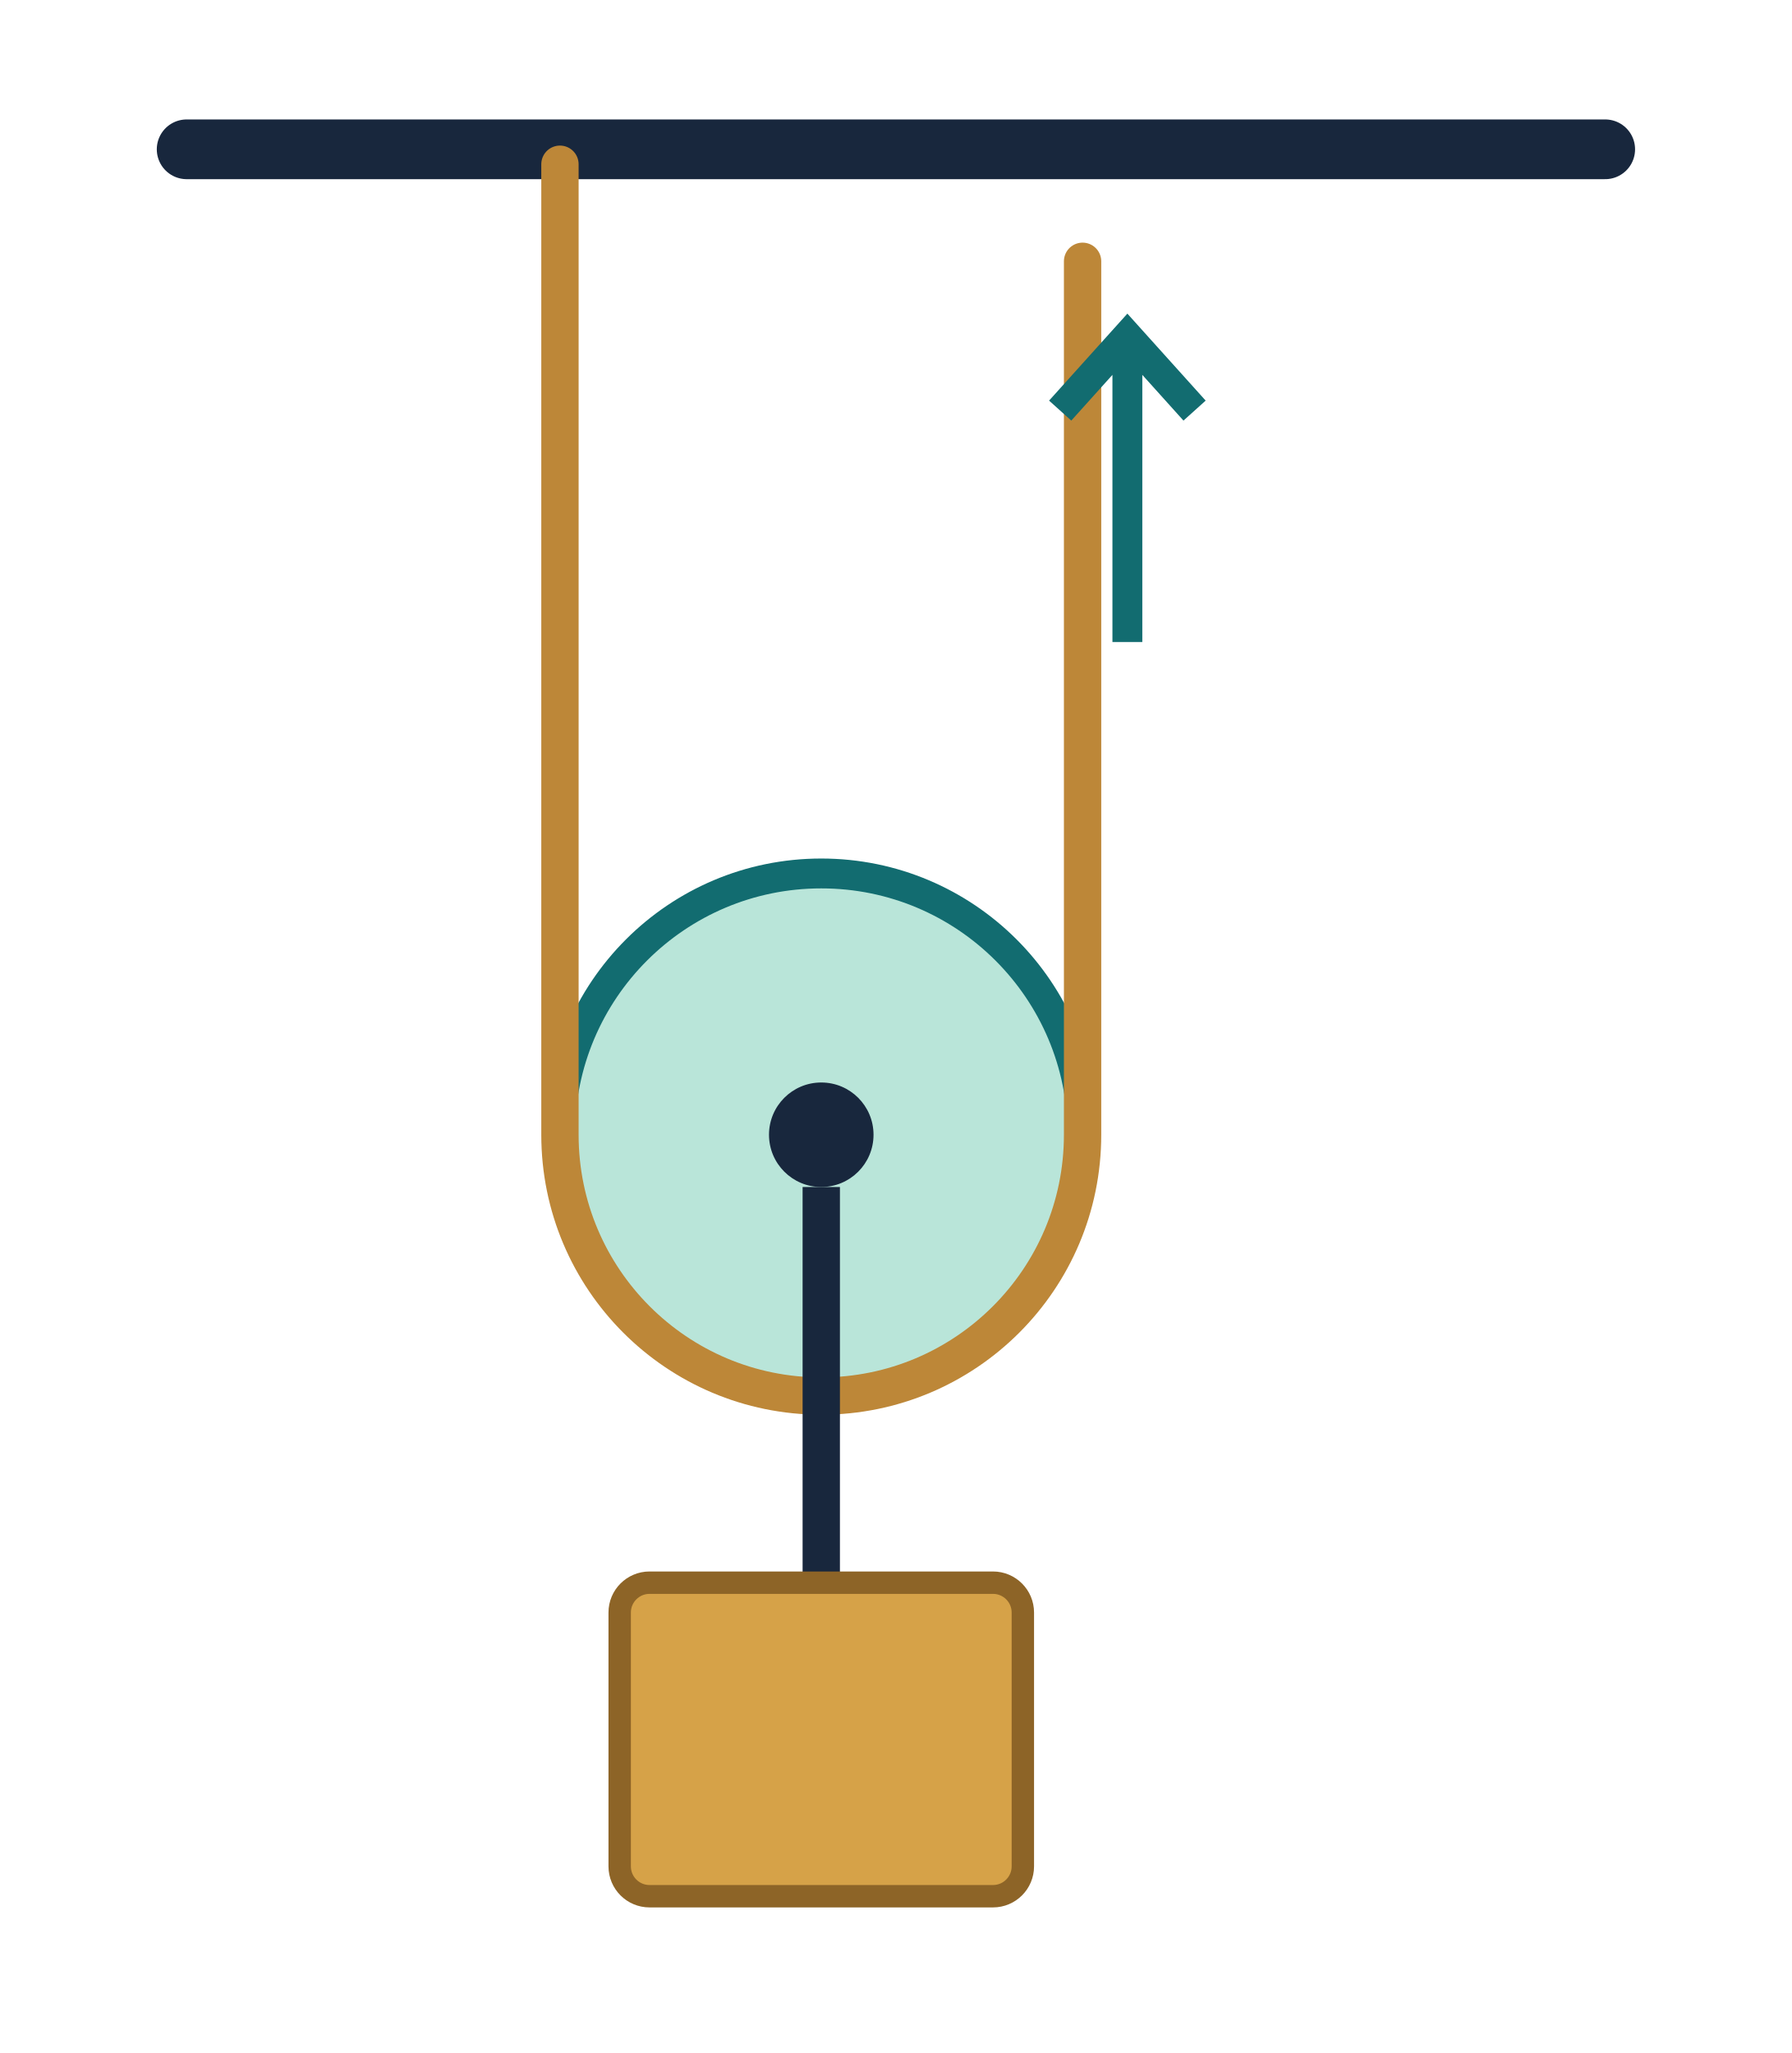
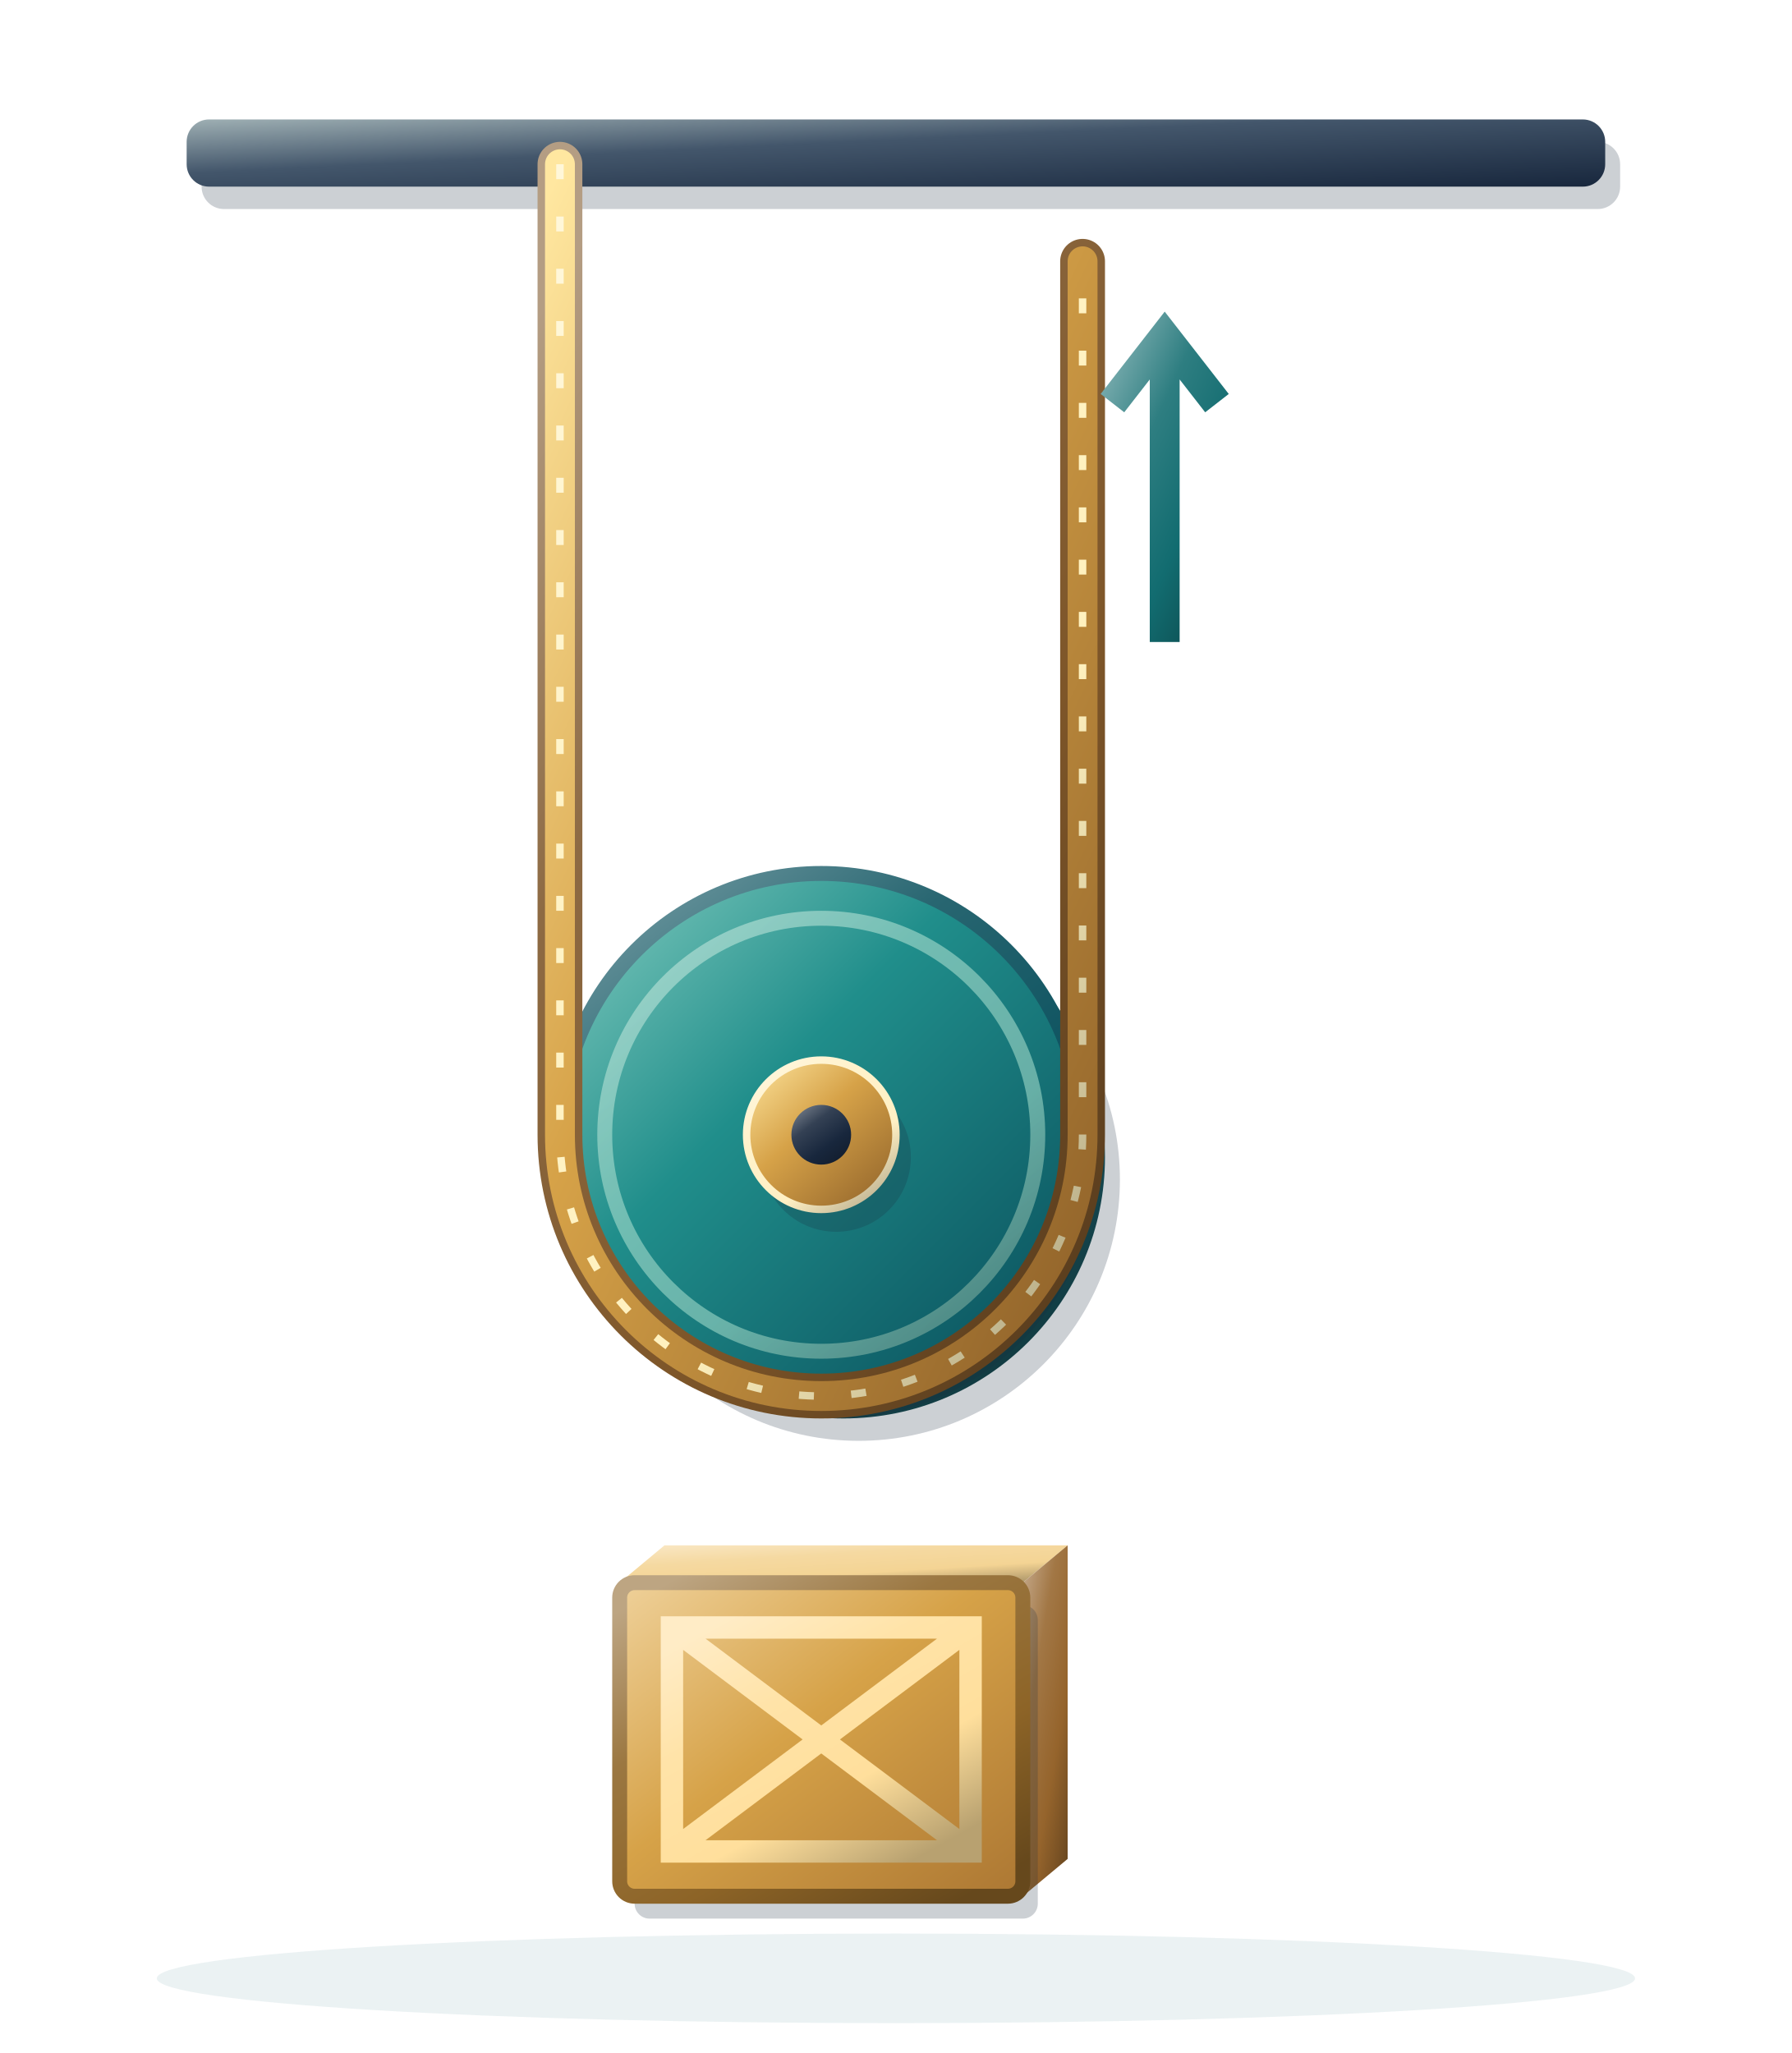
<svg xmlns="http://www.w3.org/2000/svg" viewBox="0 0 240 275">
-   <style>.rope{fill:none;stroke:#bd8738;stroke-width:5;stroke-linecap:round}.frame{stroke:#18273D;stroke-width:8;stroke-linecap:round}.wheel{fill:#b9e5d9;stroke:#126C70;stroke-width:4}.axis{fill:#18273D}.load{fill:#D6A248;stroke:#8d6427;stroke-width:3}</style>
-   <path class="frame" d="M25 20h190" />
-   <circle class="wheel" cx="110" cy="152" r="35" />
-   <path class="rope" d="M75 22v130a35 35 0 0 0 70 0V35" />
-   <circle class="axis" cx="110" cy="152" r="7" />
-   <path d="M110 159v53" stroke="#18273D" stroke-width="5" />
-   <rect class="load" x="83" y="212" width="54" height="42" rx="4" />
-   <path d="M151 86V45m-9 10 9-10 9 10" stroke="#126C70" stroke-width="4" fill="none" />
+   <defs>
+     <linearGradient id="asset-units-moving-system-svg-m0" x1="12%" y1="0%" x2="86%" y2="100%">
+       <stop offset="0%" stop-color="#78979c" />
+       <stop offset="32%" stop-color="#326169" />
+       <stop offset="68%" stop-color="#164b54" />
+       <stop offset="100%" stop-color="#10363c" />
+     </linearGradient>
+     <linearGradient id="asset-units-moving-system-svg-m1" x1="12%" y1="0%" x2="86%" y2="100%">
+       <stop offset="0%" stop-color="#719aa2" />
+       <stop offset="32%" stop-color="#286671" />
+       <stop offset="68%" stop-color="#0b515e" />
+       <stop offset="100%" stop-color="#083a44" />
+     </linearGradient>
+     <linearGradient id="asset-units-moving-system-svg-m2" x1="12%" y1="0%" x2="86%" y2="100%">
+       <stop offset="0%" stop-color="#c6e8df" />
+       <stop offset="32%" stop-color="#a9ddce" />
+       <stop offset="68%" stop-color="#9dd8c7" />
+       <stop offset="100%" stop-color="#719c8f" />
+     </linearGradient>
+     <linearGradient id="asset-units-moving-system-svg-m3" x1="12%" y1="0%" x2="86%" y2="100%">
+       <stop offset="0%" stop-color="#fff6dd" />
+       <stop offset="32%" stop-color="#fff2cb" />
+       <stop offset="68%" stop-color="#fff0c4" />
+       <stop offset="100%" stop-color="#b8ad8d" />
+     </linearGradient>
+     <linearGradient id="asset-units-moving-system-svg-m4" x1="12%" y1="0%" x2="86%" y2="100%">
+       <stop offset="0%" stop-color="#79828e" />
+       <stop offset="32%" stop-color="#344154" />
+       <stop offset="68%" stop-color="#18273D" />
+       <stop offset="100%" stop-color="#111c2c" />
+     </linearGradient>
+     <linearGradient id="asset-units-moving-system-svg-m5" x1="12%" y1="0%" x2="86%" y2="100%">
+       <stop offset="0%" stop-color="#b49d83" />
+       <stop offset="32%" stop-color="#8d6a43" />
+       <stop offset="68%" stop-color="#7e5629" />
+       <stop offset="100%" stop-color="#5b3e1e" />
+     </linearGradient>
+     <linearGradient id="asset-units-moving-system-svg-m6" x1="12%" y1="0%" x2="86%" y2="100%">
+       <stop offset="0%" stop-color="#fff7d9" />
+       <stop offset="32%" stop-color="#fff3c6" />
+       <stop offset="68%" stop-color="#fff1be" />
+       <stop offset="100%" stop-color="#b8ae89" />
+     </linearGradient>
+     <linearGradient id="asset-units-moving-system-svg-m7" x1="12%" y1="0%" x2="86%" y2="100%">
+       <stop offset="0%" stop-color="#f9e6c1" />
+       <stop offset="32%" stop-color="#f5d9a1" />
+       <stop offset="68%" stop-color="#f4d494" />
+       <stop offset="100%" stop-color="#b0996b" />
+     </linearGradient>
+     <linearGradient id="asset-units-moving-system-svg-m8" x1="12%" y1="0%" x2="86%" y2="100%">
+       <stop offset="0%" stop-color="#c2a585" />
+       <stop offset="32%" stop-color="#a27745" />
+       <stop offset="68%" stop-color="#95642c" />
+       <stop offset="100%" stop-color="#6b4820" />
+     </linearGradient>
+     <linearGradient id="asset-units-moving-system-svg-m9" x1="12%" y1="0%" x2="86%" y2="100%">
+       <stop offset="0%" stop-color="#bda582" />
+       <stop offset="32%" stop-color="#9b7741" />
+       <stop offset="68%" stop-color="#8d6427" />
+       <stop offset="100%" stop-color="#66481c" />
+     </linearGradient>
+     <linearGradient id="asset-units-moving-system-svg-m10" x1="12%" y1="0%" x2="86%" y2="100%">
+       <stop offset="0%" stop-color="#ffecc6" />
+       <stop offset="32%" stop-color="#ffe3a8" />
+       <stop offset="68%" stop-color="#ffdf9c" />
+       <stop offset="100%" stop-color="#b8a170" />
+     </linearGradient>
+     <linearGradient id="asset-units-moving-system-svg-m11" x1="12%" y1="0%" x2="86%" y2="100%">
+       <stop offset="0%" stop-color="#76aaac" />
+       <stop offset="32%" stop-color="#2e7e81" />
+       <stop offset="68%" stop-color="#126C70" />
+       <stop offset="100%" stop-color="#0d4e51" />
+     </linearGradient>
+   </defs>
+   <defs>
+     <linearGradient id="teal" x2="1" y2="1">
+       <stop stop-color="#86cec1" />
+       <stop offset=".4" stop-color="#208e8b" />
+       <stop offset="1" stop-color="#084a58" />
+     </linearGradient>
+     <linearGradient id="gold" x2=".9" y2="1">
+       <stop stop-color="#ffe7a0" />
+       <stop offset=".45" stop-color="#D6A248" />
+       <stop offset="1" stop-color="#93652b" />
+     </linearGradient>
+     <linearGradient id="metal" x2="1" y2="1">
+       <stop stop-color="#9eafb3" />
+       <stop offset=".4" stop-color="#43566b" />
+       <stop offset="1" stop-color="#18273D" />
+     </linearGradient>
+     <linearGradient id="wood" x2="1" y2="1">
+       <stop stop-color="#efd19a" />
+       <stop offset=".45" stop-color="#D6A248" />
+       <stop offset="1" stop-color="#ac7733" />
+     </linearGradient>
+   </defs>
+   <ellipse cx="120" cy="265" rx="99" ry="6" fill="#126c7015" />
+   <rect x="25" y="16" rx="3" width="190" height="9" transform="translate(2 3)" fill="#18273d" opacity=".22" pointer-events="none" />
+   <rect x="25" y="16" width="190" height="9" rx="3" fill="url(#metal)" />
+   <circle cx="113" cy="155" r="35" transform="translate(2 3)" fill="#18273d" opacity=".22" pointer-events="none" />
+   <circle cx="113" cy="155" r="35" fill="url(#asset-units-moving-system-svg-m0)" />
+   <circle cx="110" cy="152" r="35" transform="translate(2 3)" fill="#18273d" opacity=".22" pointer-events="none" />
+   <circle cx="110" cy="152" r="35" fill="url(#teal)" stroke="url(#asset-units-moving-system-svg-m1)" stroke-width="2" />
+   <circle cx="110" cy="152" r="29" fill="none" stroke="url(#asset-units-moving-system-svg-m2)" stroke-opacity=".6" stroke-width="2" />
+   <circle cx="110" cy="152" r="10" transform="translate(2 3)" fill="#18273d" opacity=".22" pointer-events="none" />
+   <circle cx="110" cy="152" r="10" fill="url(#gold)" stroke="url(#asset-units-moving-system-svg-m3)" stroke-width="1" />
+   <circle cx="110" cy="152" r="4" fill="url(#asset-units-moving-system-svg-m4)" />
+   <path d="M75 22v130a35 35 0 0 0 70 0V35" fill="none" stroke="url(#asset-units-moving-system-svg-m5)" stroke-width="6" stroke-linecap="round" />
+   <path d="M75 22v130a35 35 0 0 0 70 0V35" fill="none" stroke="url(#gold)" stroke-width="4" stroke-linecap="round" />
+   <path d="M75 22v130a35 35 0 0 0 70 0V35" fill="none" stroke="url(#asset-units-moving-system-svg-m6)" stroke-width="1" stroke-dasharray="2 5" />
+   <path d="M110 162v50" stroke="url(#metal)" stroke-width="5" />
+   <path d="M83 212l6-5h54l-6 5z" fill="url(#asset-units-moving-system-svg-m7)" />
+   <path d="M137 212l6-5v42l-6 5z" fill="url(#asset-units-moving-system-svg-m8)" />
+   <rect x="83" y="212" rx="2" width="54" height="42" transform="translate(2 3)" fill="#18273d" opacity=".22" pointer-events="none" />
+   <rect x="83" y="212" width="54" height="42" rx="2" fill="url(#wood)" stroke="url(#asset-units-moving-system-svg-m9)" stroke-width="2" />
+   <path d="M90 218h40v30h-40zM90 218l40 30m-40 0 40-30" fill="none" stroke="url(#asset-units-moving-system-svg-m10)" stroke-width="3" />
+   <path d="M156 86V45m-7 9 7-9 7 9" stroke="url(#asset-units-moving-system-svg-m11)" stroke-width="4" fill="none" />
</svg>
